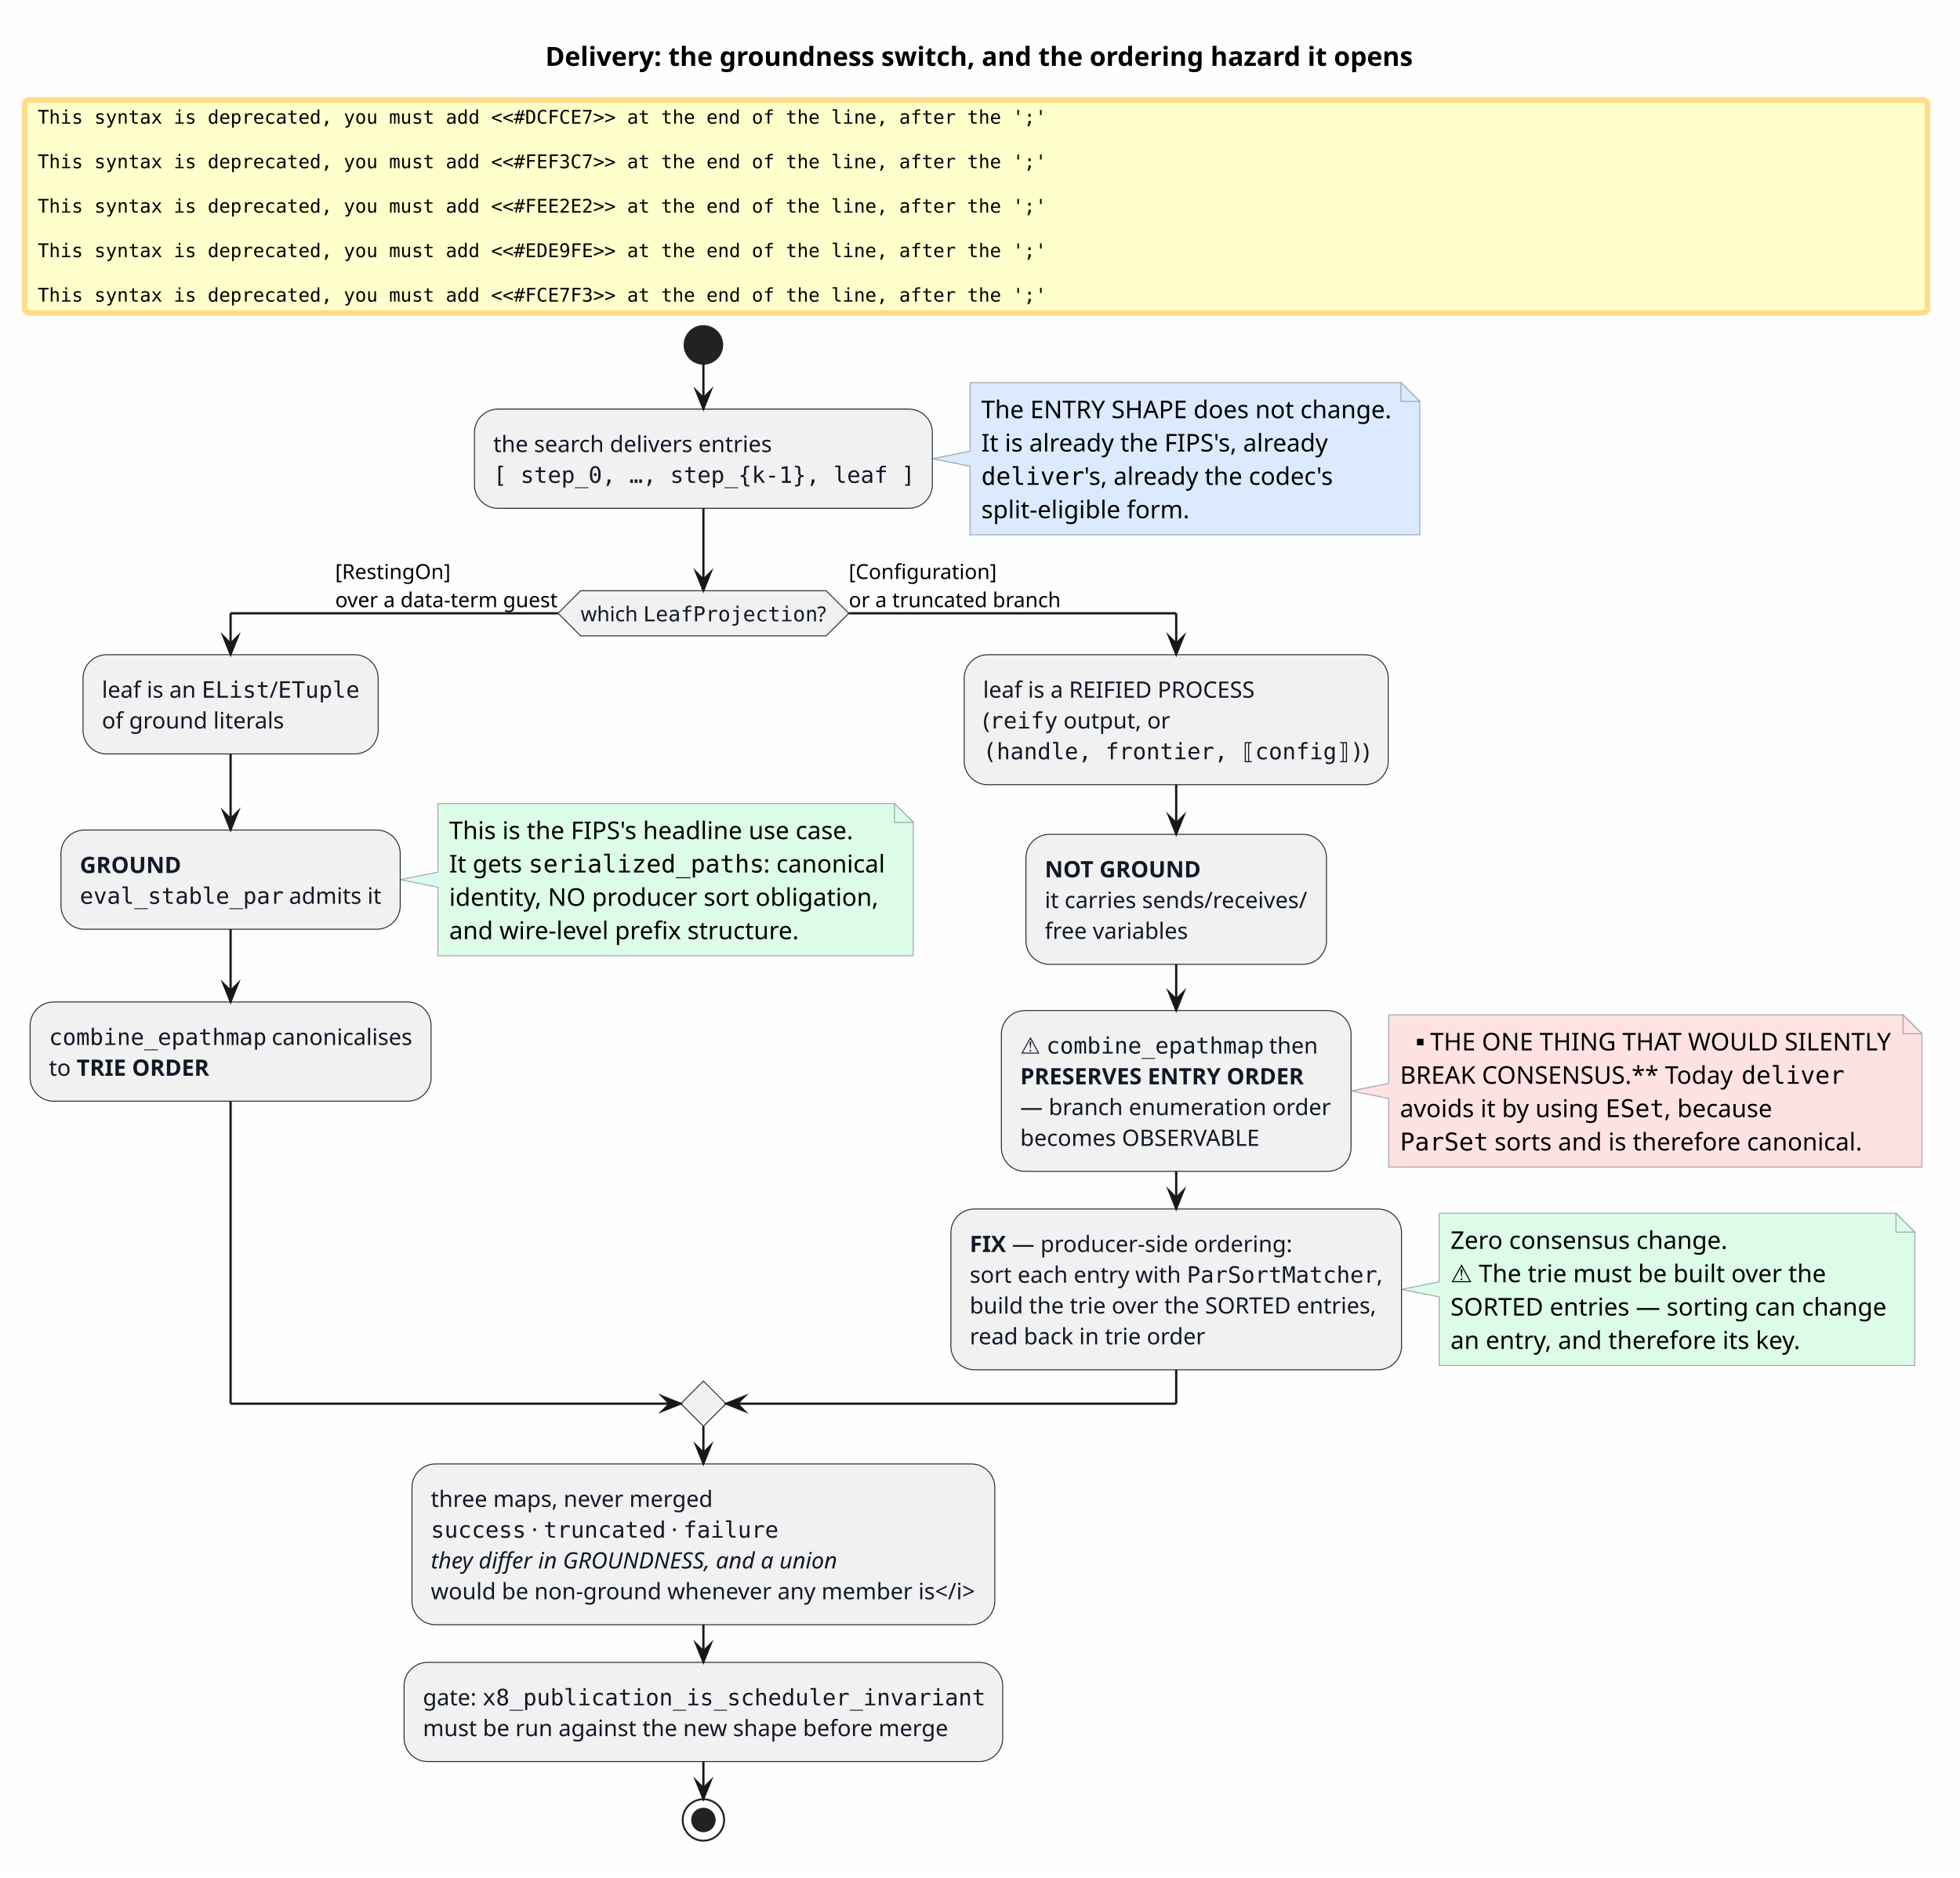
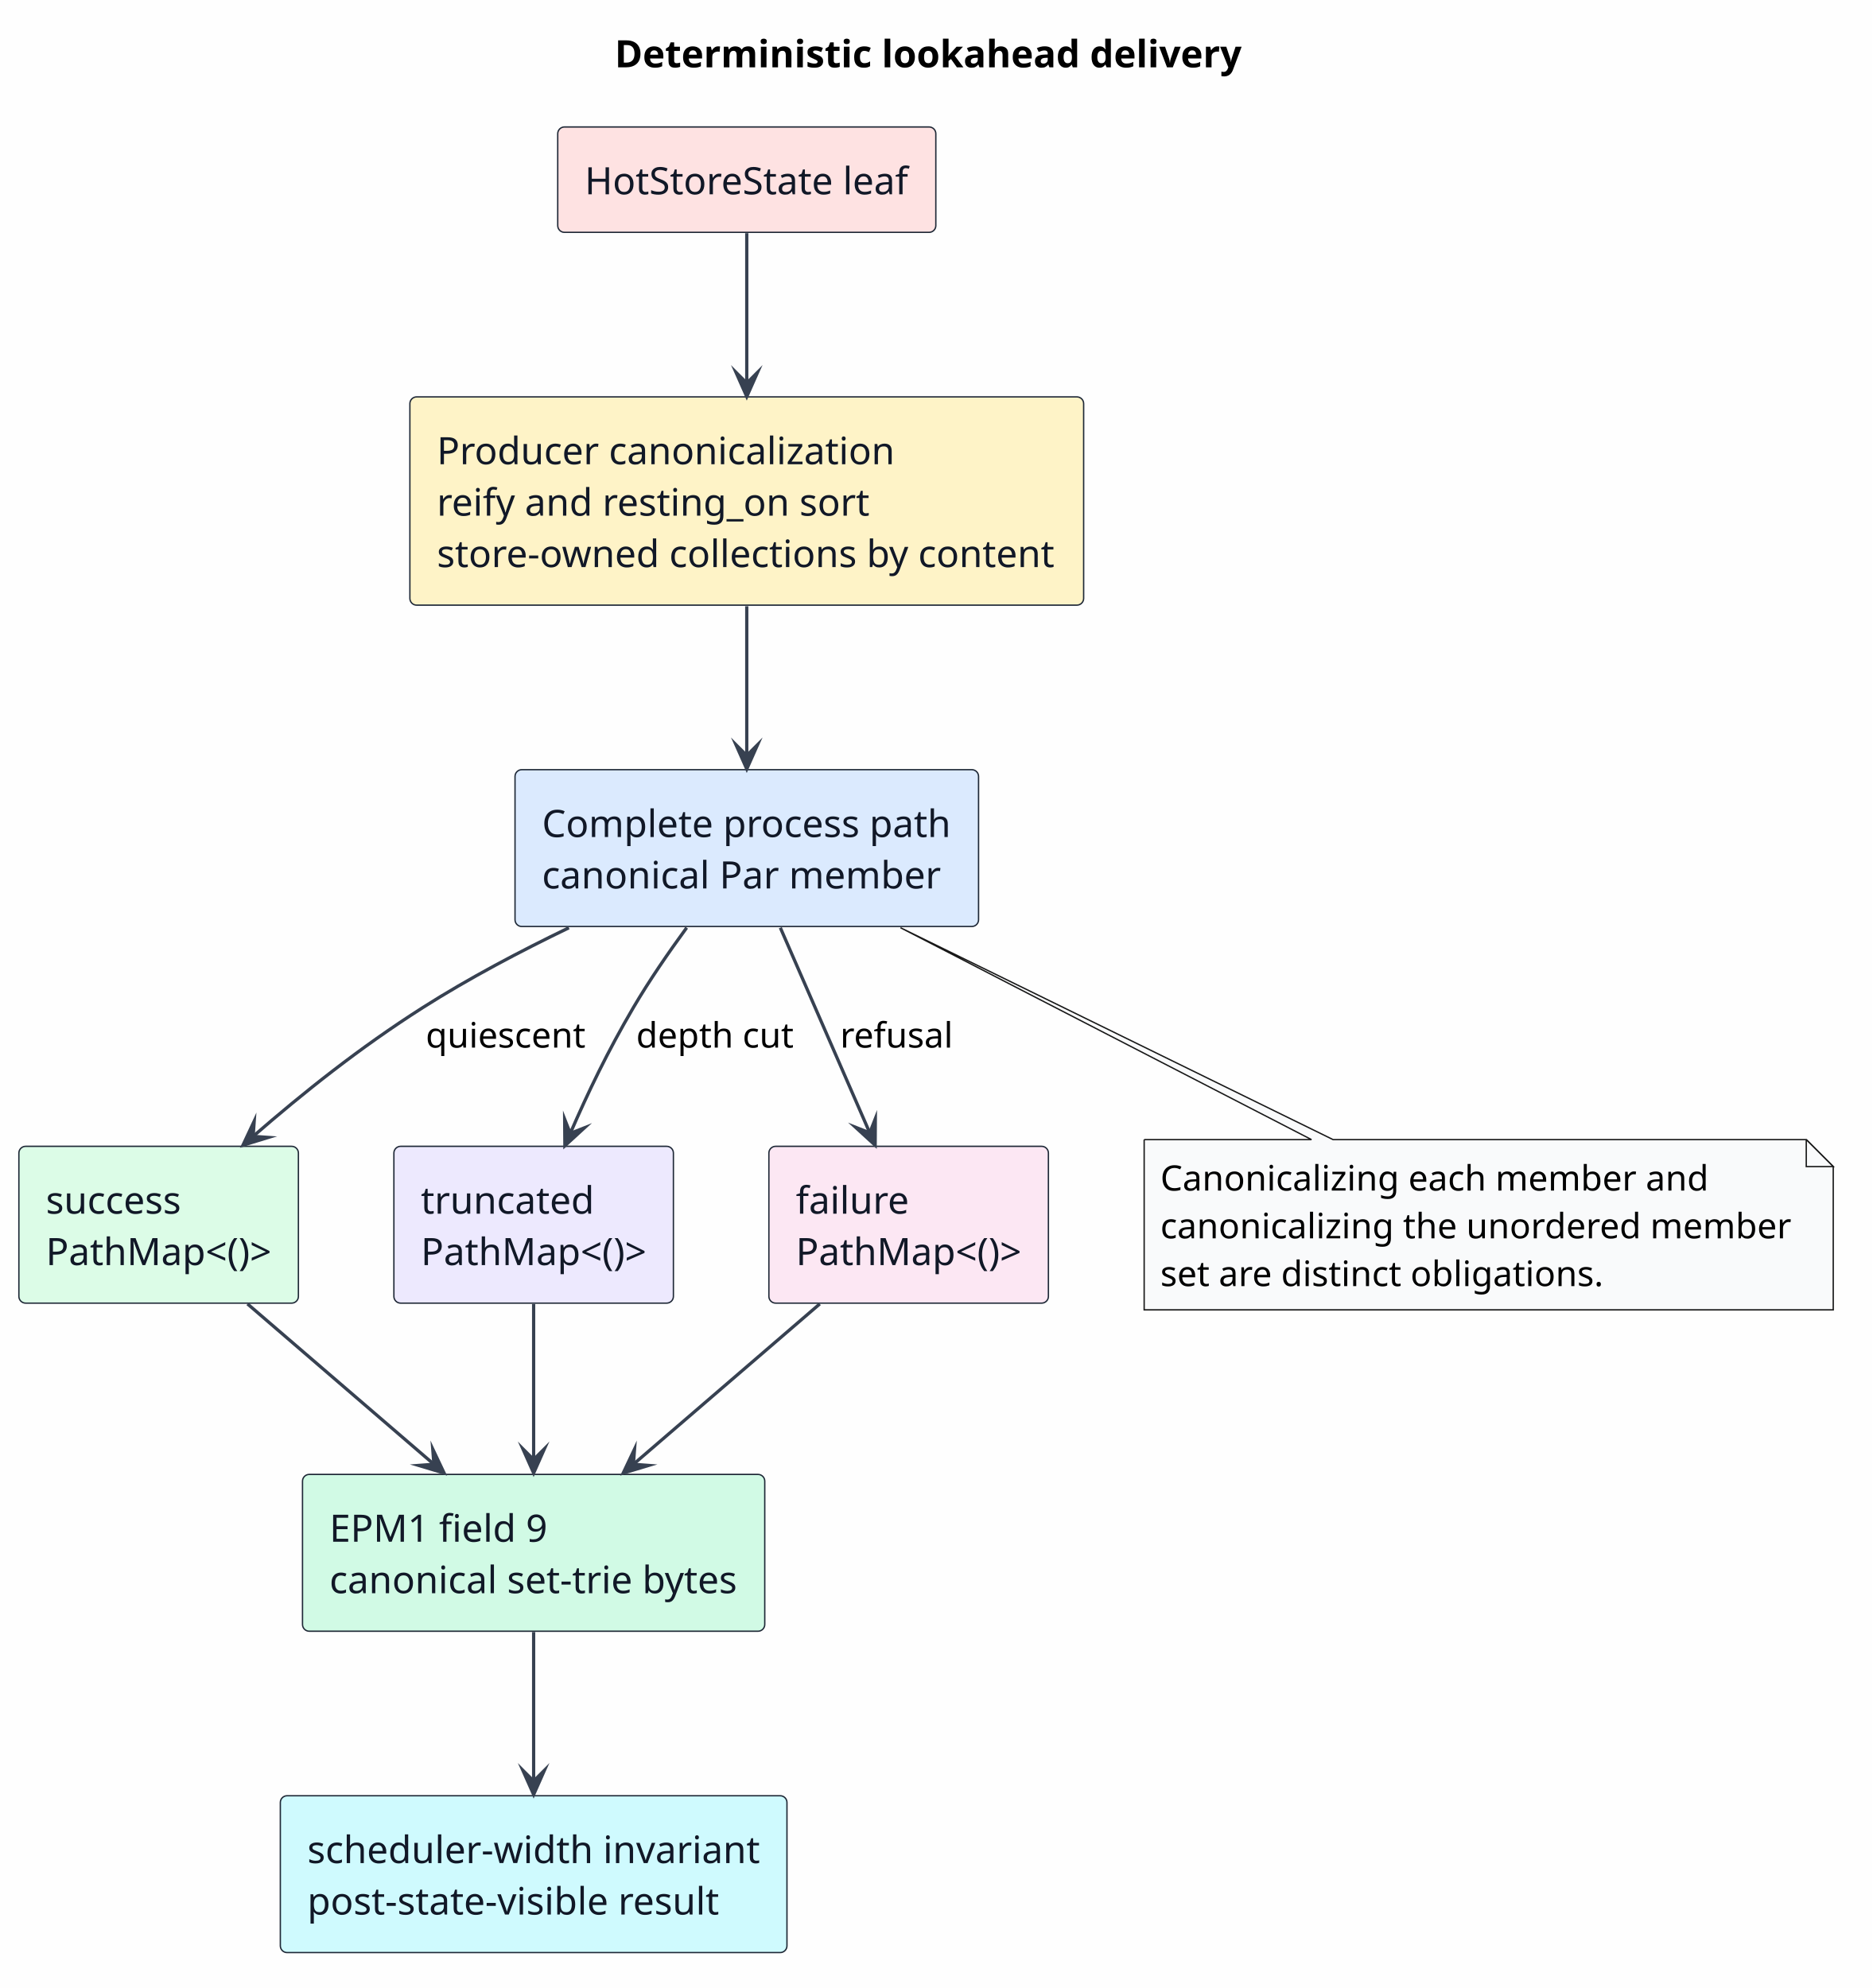
- <svg xmlns="http://www.w3.org/2000/svg" contentStyleType="text/css" data-diagram-type="ACTIVITY" height="997px" preserveAspectRatio="none" style="width:1041px;height:997px;background:#FEFEFE;" version="1.1" viewBox="0 0 1041 997" width="1041px" zoomAndPan="magnify">
+ <svg xmlns="http://www.w3.org/2000/svg" contentStyleType="text/css" data-diagram-type="DESCRIPTION" height="737px" preserveAspectRatio="none" style="width:694px;height:737px;background:#FEFEFE;" version="1.1" viewBox="0 0 694 737" width="694px" zoomAndPan="magnify">
  <defs />
  <g>
-     <rect fill="#FEFEFE" height="997" style="stroke:none;stroke-width:1;" width="1041" x="0" y="0" />
+     <rect fill="#FEFEFE" height="737" style="stroke:none;stroke-width:1;" width="694" x="0" y="0" />
    <g class="title" data-source-line="1">
-       <text fill="#000000" font-family="sans-serif" font-size="14" font-weight="700" lengthAdjust="spacing" textLength="460.5" x="289.619" y="34.966">Delivery: the groundness switch, and the ordering hazard it opens</text>
+       <text fill="#000000" font-family="sans-serif" font-size="14" font-weight="700" lengthAdjust="spacing" textLength="231.811" x="227.852" y="24.966">Deterministic lookahead delivery</text>
    </g>
-     <rect fill="#FFFFCC" height="113.1" rx="2.5" ry="2.5" style="stroke:#FFDD88;stroke-width:3;" width="1010.739" x="13" y="53.068" />
-     <text fill="#000000" font-family="monospace" font-size="10" lengthAdjust="spacing" textLength="534" x="20" y="65.688">This syntax is deprecated, you must add &lt;&lt;#DCFCE7&gt;&gt; at the end of the line, after the ';'</text>
-     <text fill="#000000" font-family="monospace" font-size="10" lengthAdjust="spacing" textLength="534" x="20" y="89.308">This syntax is deprecated, you must add &lt;&lt;#FEF3C7&gt;&gt; at the end of the line, after the ';'</text>
-     <text fill="#000000" font-family="monospace" font-size="10" lengthAdjust="spacing" textLength="534" x="20" y="112.928">This syntax is deprecated, you must add &lt;&lt;#FEE2E2&gt;&gt; at the end of the line, after the ';'</text>
-     <text fill="#000000" font-family="monospace" font-size="10" lengthAdjust="spacing" textLength="534" x="20" y="136.548">This syntax is deprecated, you must add &lt;&lt;#EDE9FE&gt;&gt; at the end of the line, after the ';'</text>
-     <text fill="#000000" font-family="monospace" font-size="10" lengthAdjust="spacing" textLength="534" x="20" y="160.168">This syntax is deprecated, you must add &lt;&lt;#FCE7F3&gt;&gt; at the end of the line, after the ';'</text>
-     <ellipse cx="373.592" cy="183.168" fill="#222222" rx="10" ry="10" style="stroke:#222222;stroke-width:1;" />
-     <path d="M515.193,203.168 L515.193,239.58 L495.193,243.58 L515.193,247.58 L515.193,283.992 A0,0 0 0 0 515.193,283.992 L754.061,283.992 A0,0 0 0 0 754.061,283.992 L754.061,213.168 L744.061,203.168 L515.193,203.168 A0,0 0 0 0 515.193,203.168" fill="#DBEAFE" style="stroke:#9CA3AF;stroke-width:0.5;" />
-     <path d="M744.061,203.168 L744.061,213.168 L754.061,213.168 L744.061,203.168" fill="#DBEAFE" style="stroke:#9CA3AF;stroke-width:0.5;" />
-     <text fill="#000000" font-family="sans-serif" font-size="13" lengthAdjust="spacing" textLength="217.867" x="521.193" y="222.065">The ENTRY SHAPE does not change.</text>
-     <text fill="#000000" font-family="sans-serif" font-size="13" lengthAdjust="spacing" textLength="184.964" x="521.193" y="239.771">It is already the FIPS's, already</text>
-     <text fill="#000000" font-family="monospace" font-size="13" lengthAdjust="spacing" textLength="54.6" x="521.193" y="257.477">deliver</text>
-     <text fill="#000000" font-family="sans-serif" font-size="13" lengthAdjust="spacing" textLength="132.925" x="575.793" y="257.477">'s, already the codec's</text>
-     <text fill="#000000" font-family="sans-serif" font-size="13" lengthAdjust="spacing" textLength="110.604" x="521.193" y="275.183">split-eligible form.</text>
-     <rect fill="#F1F1F1" height="52.688" rx="12.5" ry="12.5" style="stroke:#1F2937;stroke-width:0.5;" width="243.202" x="251.992" y="217.236" />
-     <text fill="#111827" font-family="sans-serif" font-size="12" lengthAdjust="spacing" textLength="148.249" x="261.992" y="240.064">the search delivers entries</text>
-     <text fill="#111827" font-family="monospace" font-size="12" lengthAdjust="spacing" textLength="223.202" x="261.992" y="256.408">[ step_0, …, step_{k-1}, leaf ]</text>
-     <polygon fill="#F1F1F1" points="308.396,313.679,438.789,313.679,450.789,325.679,438.789,337.679,308.396,337.679,296.396,325.679,308.396,313.679" style="stroke:#1F2937;stroke-width:0.5;stroke-linejoin:miter;stroke-miterlimit:10;" />
-     <text fill="#111827" font-family="sans-serif" font-size="11" lengthAdjust="spacing" textLength="30.36" x="308.396" y="329.947">which</text>
-     <text fill="#111827" font-family="monospace" font-size="11" lengthAdjust="spacing" textLength="92.399" x="341.616" y="329.947">LeafProjection</text>
-     <text fill="#111827" font-family="sans-serif" font-size="11" lengthAdjust="spacing" textLength="4.774" x="434.015" y="329.947">?</text>
-     <text fill="#000000" font-family="sans-serif" font-size="11" lengthAdjust="spacing" textLength="61.314" x="178.026" y="307.474">[RestingOn]</text>
-     <text fill="#000000" font-family="sans-serif" font-size="11" lengthAdjust="spacing" textLength="118.37" x="178.026" y="322.456">over a data-term guest</text>
-     <text fill="#000000" font-family="sans-serif" font-size="11" lengthAdjust="spacing" textLength="78.803" x="450.789" y="307.474">[Configuration]</text>
-     <text fill="#000000" font-family="sans-serif" font-size="11" lengthAdjust="spacing" textLength="112.804" x="450.789" y="322.456">or a truncated branch</text>
-     <rect fill="#F1F1F1" height="52.688" rx="12.5" ry="12.5" style="stroke:#1F2937;stroke-width:0.5;" width="156.741" x="44.104" y="347.679" />
-     <text fill="#111827" font-family="sans-serif" font-size="12" lengthAdjust="spacing" textLength="49.956" x="54.104" y="370.507">leaf is an</text>
-     <text fill="#111827" font-family="monospace" font-size="12" lengthAdjust="spacing" textLength="36" x="107.181" y="370.507">EList</text>
-     <text fill="#111827" font-family="sans-serif" font-size="12" lengthAdjust="spacing" textLength="4.464" x="143.181" y="370.507">/</text>
-     <text fill="#111827" font-family="monospace" font-size="12" lengthAdjust="spacing" textLength="43.2" x="147.645" y="370.507">ETuple</text>
-     <text fill="#111827" font-family="sans-serif" font-size="12" lengthAdjust="spacing" textLength="97.261" x="54.104" y="386.851">of ground literals</text>
-     <path d="M232.563,426.711 L232.563,463.123 L212.563,467.123 L232.563,471.123 L232.563,507.535 A0,0 0 0 0 232.563,507.535 L485.041,507.535 A0,0 0 0 0 485.041,507.535 L485.041,436.711 L475.041,426.711 L232.563,426.711 A0,0 0 0 0 232.563,426.711" fill="#DCFCE7" style="stroke:#9CA3AF;stroke-width:0.5;" />
-     <path d="M475.041,426.711 L475.041,436.711 L485.041,436.711 L475.041,426.711" fill="#DCFCE7" style="stroke:#9CA3AF;stroke-width:0.5;" />
-     <text fill="#000000" font-family="sans-serif" font-size="13" lengthAdjust="spacing" textLength="214.968" x="238.563" y="445.608">This is the FIPS's headline use case.</text>
-     <text fill="#000000" font-family="sans-serif" font-size="13" lengthAdjust="spacing" textLength="38.727" x="238.563" y="463.314">It gets</text>
-     <text fill="#000000" font-family="monospace" font-size="13" lengthAdjust="spacing" textLength="124.8" x="280.67" y="463.314">serialized_paths</text>
-     <text fill="#000000" font-family="sans-serif" font-size="13" lengthAdjust="spacing" textLength="64.571" x="405.471" y="463.314">: canonical</text>
-     <text fill="#000000" font-family="sans-serif" font-size="13" lengthAdjust="spacing" textLength="228.761" x="238.563" y="481.02">identity, NO producer sort obligation,</text>
-     <text fill="#000000" font-family="sans-serif" font-size="13" lengthAdjust="spacing" textLength="186.771" x="238.563" y="498.726">and wire-level prefix structure.</text>
-     <rect fill="#F1F1F1" height="52.688" rx="12.5" ry="12.5" style="stroke:#1F2937;stroke-width:0.5;" width="180.177" x="32.386" y="440.779" />
-     <text fill="#111827" font-family="sans-serif" font-size="12" font-weight="700" lengthAdjust="spacing" textLength="53.664" x="42.386" y="463.607">GROUND</text>
-     <text fill="#111827" font-family="monospace" font-size="12" lengthAdjust="spacing" textLength="108.001" x="42.386" y="479.951">eval_stable_par</text>
-     <text fill="#111827" font-family="sans-serif" font-size="12" lengthAdjust="spacing" textLength="49.056" x="153.507" y="479.951">admits it</text>
-     <rect fill="#F1F1F1" height="52.688" rx="12.5" ry="12.5" style="stroke:#1F2937;stroke-width:0.5;" width="212.95" x="16" y="532.087" />
-     <text fill="#111827" font-family="monospace" font-size="12" lengthAdjust="spacing" textLength="115.201" x="26" y="554.916">combine_epathmap</text>
-     <text fill="#111827" font-family="sans-serif" font-size="12" lengthAdjust="spacing" textLength="74.629" x="144.321" y="554.916">canonicalises</text>
-     <text fill="#111827" font-family="sans-serif" font-size="12" lengthAdjust="spacing" textLength="11.592" x="26" y="571.26">to</text>
-     <text fill="#111827" font-family="sans-serif" font-size="12" font-weight="700" lengthAdjust="spacing" textLength="70.044" x="40.712" y="571.26">TRIE ORDER</text>
-     <rect fill="#F1F1F1" height="69.032" rx="12.5" ry="12.5" style="stroke:#1F2937;stroke-width:0.5;" width="225.202" x="512.11" y="347.679" />
-     <text fill="#111827" font-family="sans-serif" font-size="12" lengthAdjust="spacing" textLength="144.241" x="522.11" y="370.507">leaf is a REIFIED PROCESS</text>
-     <text fill="#111827" font-family="sans-serif" font-size="12" lengthAdjust="spacing" textLength="3.6" x="522.11" y="386.851">(</text>
-     <text fill="#111827" font-family="monospace" font-size="12" lengthAdjust="spacing" textLength="36" x="525.71" y="386.851">reify</text>
-     <text fill="#111827" font-family="sans-serif" font-size="12" lengthAdjust="spacing" textLength="56.688" x="564.83" y="386.851">output, or</text>
-     <text fill="#111827" font-family="monospace" font-size="12" lengthAdjust="spacing" textLength="201.602" x="522.11" y="403.195">(handle, frontier, ⟦config⟧)</text>
-     <text fill="#111827" font-family="sans-serif" font-size="12" lengthAdjust="spacing" textLength="3.6" x="723.711" y="403.195">)</text>
-     <rect fill="#F1F1F1" height="69.032" rx="12.5" ry="12.5" style="stroke:#1F2937;stroke-width:0.5;" width="159.633" x="544.894" y="443.055" />
-     <text fill="#111827" font-family="sans-serif" font-size="12" font-weight="700" lengthAdjust="spacing" textLength="82.957" x="554.894" y="465.883">NOT GROUND</text>
-     <text fill="#111827" font-family="sans-serif" font-size="12" lengthAdjust="spacing" textLength="139.633" x="554.894" y="482.227">it carries sends/receives/</text>
-     <text fill="#111827" font-family="sans-serif" font-size="12" lengthAdjust="spacing" textLength="76.345" x="554.894" y="498.571">free variables</text>
-     <path d="M737.571,538.916 L737.571,575.328 L717.571,579.328 L737.571,583.328 L737.571,619.74 A0,0 0 0 0 737.571,619.74 L1020.739,619.74 A0,0 0 0 0 1020.739,619.74 L1020.739,548.916 L1010.739,538.916 L737.571,538.916 A0,0 0 0 0 737.571,538.916" fill="#FEE2E2" style="stroke:#9CA3AF;stroke-width:0.5;" />
-     <path d="M1010.739,538.916 L1010.739,548.916 L1020.739,548.916 L1010.739,538.916" fill="#FEE2E2" style="stroke:#9CA3AF;stroke-width:0.5;" />
-     <rect fill="#000000" height="3.5" width="3.5" x="752.571" y="551.622" />
-     <text fill="#000000" font-family="sans-serif" font-size="13" lengthAdjust="spacing" textLength="246.168" x="759.571" y="557.813">THE ONE THING THAT WOULD SILENTLY</text>
-     <text fill="#000000" font-family="sans-serif" font-size="13" lengthAdjust="spacing" textLength="177.97" x="743.571" y="575.519">BREAK CONSENSUS.** Today</text>
-     <text fill="#000000" font-family="monospace" font-size="13" lengthAdjust="spacing" textLength="54.6" x="924.921" y="575.519">deliver</text>
-     <text fill="#000000" font-family="sans-serif" font-size="13" lengthAdjust="spacing" textLength="105.794" x="743.571" y="593.225">avoids it by using</text>
-     <text fill="#000000" font-family="monospace" font-size="13" lengthAdjust="spacing" textLength="31.2" x="852.745" y="593.225">ESet</text>
-     <text fill="#000000" font-family="sans-serif" font-size="13" lengthAdjust="spacing" textLength="57.317" x="883.945" y="593.225">, because</text>
-     <text fill="#000000" font-family="monospace" font-size="13" lengthAdjust="spacing" textLength="46.8" x="743.571" y="610.931">ParSet</text>
-     <text fill="#000000" font-family="sans-serif" font-size="13" lengthAdjust="spacing" textLength="195.793" x="793.751" y="610.931">sorts and is therefore canonical.</text>
-     <rect fill="#F1F1F1" height="85.376" rx="12.5" ry="12.5" style="stroke:#1F2937;stroke-width:0.5;" width="185.721" x="531.85" y="536.64" />
-     <text fill="#111827" font-family="sans-serif" font-size="12" lengthAdjust="spacing" textLength="10.758" x="541.85" y="559.468">⚠</text>
-     <text fill="#111827" font-family="monospace" font-size="12" lengthAdjust="spacing" textLength="115.201" x="555.728" y="559.468">combine_epathmap</text>
-     <text fill="#111827" font-family="sans-serif" font-size="12" lengthAdjust="spacing" textLength="25.932" x="674.048" y="559.468">then</text>
-     <text fill="#111827" font-family="sans-serif" font-size="12" font-weight="700" lengthAdjust="spacing" textLength="150.145" x="541.85" y="575.812">PRESERVES ENTRY ORDER</text>
-     <text fill="#111827" font-family="sans-serif" font-size="12" lengthAdjust="spacing" textLength="165.721" x="541.85" y="592.156">— branch enumeration order</text>
-     <text fill="#111827" font-family="sans-serif" font-size="12" lengthAdjust="spacing" textLength="127.549" x="541.85" y="608.5">becomes OBSERVABLE</text>
-     <path d="M764.379,644.293 L764.379,680.705 L744.379,684.705 L764.379,688.705 L764.379,725.117 A0,0 0 0 0 764.379,725.117 L1016.974,725.117 A0,0 0 0 0 1016.974,725.117 L1016.974,654.293 L1006.974,644.293 L764.379,644.293 A0,0 0 0 0 764.379,644.293" fill="#DCFCE7" style="stroke:#9CA3AF;stroke-width:0.5;" />
-     <path d="M1006.974,644.293 L1006.974,654.293 L1016.974,654.293 L1006.974,644.293" fill="#DCFCE7" style="stroke:#9CA3AF;stroke-width:0.5;" />
-     <text fill="#000000" font-family="sans-serif" font-size="13" lengthAdjust="spacing" textLength="147.394" x="770.379" y="663.189">Zero consensus change.</text>
-     <text fill="#000000" font-family="sans-serif" font-size="13" lengthAdjust="spacing" textLength="199.751" x="770.379" y="680.895">⚠ The trie must be built over the</text>
-     <text fill="#000000" font-family="sans-serif" font-size="13" lengthAdjust="spacing" textLength="231.595" x="770.379" y="698.602">SORTED entries — sorting can change</text>
-     <text fill="#000000" font-family="sans-serif" font-size="13" lengthAdjust="spacing" textLength="187.551" x="770.379" y="716.308">an entry, and therefore its key.</text>
-     <rect fill="#F1F1F1" height="85.376" rx="12.5" ry="12.5" style="stroke:#1F2937;stroke-width:0.5;" width="239.338" x="505.041" y="642.016" />
-     <text fill="#111827" font-family="sans-serif" font-size="12" font-weight="700" lengthAdjust="spacing" textLength="19.296" x="515.042" y="664.844">FIX</text>
-     <text fill="#111827" font-family="sans-serif" font-size="12" lengthAdjust="spacing" textLength="149.401" x="537.458" y="664.844">— producer-side ordering:</text>
-     <text fill="#111827" font-family="sans-serif" font-size="12" lengthAdjust="spacing" textLength="112.201" x="515.042" y="681.188">sort each entry with</text>
-     <text fill="#111827" font-family="monospace" font-size="12" lengthAdjust="spacing" textLength="100.801" x="630.362" y="681.188">ParSortMatcher</text>
-     <text fill="#111827" font-family="sans-serif" font-size="12" lengthAdjust="spacing" textLength="3.216" x="731.163" y="681.188">,</text>
-     <text fill="#111827" font-family="sans-serif" font-size="12" lengthAdjust="spacing" textLength="216.181" x="515.042" y="697.533">build the trie over the SORTED entries,</text>
-     <text fill="#111827" font-family="sans-serif" font-size="12" lengthAdjust="spacing" textLength="125.581" x="515.042" y="713.877">read back in trie order</text>
-     <polygon fill="#F1F1F1" points="373.592,733.393,385.592,745.393,373.592,757.393,361.592,745.393,373.592,733.393" style="stroke:#1F2937;stroke-width:0.5;stroke-linejoin:miter;stroke-miterlimit:10;" />
-     <rect fill="#F1F1F1" height="85.376" rx="12.5" ry="12.5" style="stroke:#1F2937;stroke-width:0.5;" width="309.55" x="218.817" y="777.393" />
-     <text fill="#111827" font-family="sans-serif" font-size="12" lengthAdjust="spacing" textLength="150.373" x="228.817" y="800.221">three maps, never merged</text>
-     <text fill="#111827" font-family="monospace" font-size="12" lengthAdjust="spacing" textLength="50.4" x="228.817" y="816.565">success</text>
-     <text fill="#111827" font-family="sans-serif" font-size="12" lengthAdjust="spacing" textLength="3.216" x="282.338" y="816.565">·</text>
-     <text fill="#111827" font-family="monospace" font-size="12" lengthAdjust="spacing" textLength="64.8" x="288.674" y="816.565">truncated</text>
-     <text fill="#111827" font-family="sans-serif" font-size="12" lengthAdjust="spacing" textLength="3.216" x="356.595" y="816.565">·</text>
-     <text fill="#111827" font-family="monospace" font-size="12" lengthAdjust="spacing" textLength="50.4" x="362.931" y="816.565">failure</text>
-     <text fill="#111827" font-family="sans-serif" font-size="12" font-style="italic" lengthAdjust="spacing" textLength="216.073" x="228.817" y="832.909">they differ in GROUNDNESS, and a union</text>
-     <text fill="#111827" font-family="sans-serif" font-size="12" lengthAdjust="spacing" textLength="289.55" x="228.817" y="849.253">would be non-ground whenever any member is&lt;/i&gt;</text>
-     <rect fill="#F1F1F1" height="52.688" rx="12.5" ry="12.5" style="stroke:#1F2937;stroke-width:0.5;" width="317.95" x="214.617" y="882.769" />
-     <text fill="#111827" font-family="sans-serif" font-size="12" lengthAdjust="spacing" textLength="28.428" x="224.617" y="905.597">gate:</text>
-     <text fill="#111827" font-family="monospace" font-size="12" lengthAdjust="spacing" textLength="266.402" x="256.166" y="905.597">x8_publication_is_scheduler_invariant</text>
-     <text fill="#111827" font-family="sans-serif" font-size="12" lengthAdjust="spacing" textLength="279.578" x="224.617" y="921.941">must be run against the new shape before merge</text>
-     <ellipse cx="373.592" cy="966.457" fill="none" rx="11" ry="11" style="stroke:#222222;stroke-width:1;" />
-     <ellipse cx="373.592" cy="966.457" fill="#222222" rx="6" ry="6" style="stroke:#222222;stroke-width:1;" />
-     <line style="stroke:#181818;stroke-width:1.2;" x1="373.592" x2="373.592" y1="193.168" y2="217.236" />
-     <polygon fill="#181818" points="369.592,207.236,373.592,217.236,377.592,207.236,373.592,211.236" style="stroke:#181818;stroke-width:1;stroke-linejoin:miter;stroke-miterlimit:10;" />
-     <line style="stroke:#181818;stroke-width:1.2;" x1="122.475" x2="122.475" y1="400.367" y2="440.779" />
-     <polygon fill="#181818" points="118.475,430.779,122.475,440.779,126.475,430.779,122.475,434.779" style="stroke:#181818;stroke-width:1;stroke-linejoin:miter;stroke-miterlimit:10;" />
-     <line style="stroke:#181818;stroke-width:1.2;" x1="122.475" x2="122.475" y1="493.467" y2="532.087" />
-     <polygon fill="#181818" points="118.475,522.087,122.475,532.087,126.475,522.087,122.475,526.087" style="stroke:#181818;stroke-width:1;stroke-linejoin:miter;stroke-miterlimit:10;" />
-     <line style="stroke:#181818;stroke-width:1.2;" x1="624.71" x2="624.71" y1="416.711" y2="443.055" />
-     <polygon fill="#181818" points="620.71,433.055,624.71,443.055,628.71,433.055,624.71,437.055" style="stroke:#181818;stroke-width:1;stroke-linejoin:miter;stroke-miterlimit:10;" />
-     <line style="stroke:#181818;stroke-width:1.2;" x1="624.71" x2="624.71" y1="512.087" y2="536.64" />
-     <polygon fill="#181818" points="620.71,526.64,624.71,536.64,628.71,526.64,624.71,530.64" style="stroke:#181818;stroke-width:1;stroke-linejoin:miter;stroke-miterlimit:10;" />
-     <line style="stroke:#181818;stroke-width:1.2;" x1="624.71" x2="624.71" y1="622.016" y2="642.016" />
-     <polygon fill="#181818" points="620.71,632.016,624.71,642.016,628.71,632.016,624.71,636.016" style="stroke:#181818;stroke-width:1;stroke-linejoin:miter;stroke-miterlimit:10;" />
-     <line style="stroke:#181818;stroke-width:1.2;" x1="296.396" x2="122.475" y1="325.679" y2="325.679" />
-     <line style="stroke:#181818;stroke-width:1.2;" x1="122.475" x2="122.475" y1="325.679" y2="347.679" />
-     <polygon fill="#181818" points="118.475,337.679,122.475,347.679,126.475,337.679,122.475,341.679" style="stroke:#181818;stroke-width:1;stroke-linejoin:miter;stroke-miterlimit:10;" />
-     <line style="stroke:#181818;stroke-width:1.2;" x1="450.789" x2="624.71" y1="325.679" y2="325.679" />
-     <line style="stroke:#181818;stroke-width:1.2;" x1="624.71" x2="624.71" y1="325.679" y2="347.679" />
-     <polygon fill="#181818" points="620.71,337.679,624.71,347.679,628.71,337.679,624.71,341.679" style="stroke:#181818;stroke-width:1;stroke-linejoin:miter;stroke-miterlimit:10;" />
-     <line style="stroke:#181818;stroke-width:1.2;" x1="122.475" x2="122.475" y1="584.776" y2="745.393" />
-     <line style="stroke:#181818;stroke-width:1.2;" x1="122.475" x2="361.592" y1="745.393" y2="745.393" />
-     <polygon fill="#181818" points="351.592,741.393,361.592,745.393,351.592,749.393,355.592,745.393" style="stroke:#181818;stroke-width:1;stroke-linejoin:miter;stroke-miterlimit:10;" />
-     <line style="stroke:#181818;stroke-width:1.2;" x1="624.71" x2="624.71" y1="727.393" y2="745.393" />
-     <line style="stroke:#181818;stroke-width:1.2;" x1="624.71" x2="385.592" y1="745.393" y2="745.393" />
-     <polygon fill="#181818" points="395.592,741.393,385.592,745.393,395.592,749.393,391.592,745.393" style="stroke:#181818;stroke-width:1;stroke-linejoin:miter;stroke-miterlimit:10;" />
-     <line style="stroke:#181818;stroke-width:1.2;" x1="373.592" x2="373.592" y1="269.924" y2="313.679" />
-     <polygon fill="#181818" points="369.592,303.679,373.592,313.679,377.592,303.679,373.592,307.679" style="stroke:#181818;stroke-width:1;stroke-linejoin:miter;stroke-miterlimit:10;" />
-     <line style="stroke:#181818;stroke-width:1.2;" x1="373.592" x2="373.592" y1="757.393" y2="777.393" />
-     <polygon fill="#181818" points="369.592,767.393,373.592,777.393,377.592,767.393,373.592,771.393" style="stroke:#181818;stroke-width:1;stroke-linejoin:miter;stroke-miterlimit:10;" />
-     <line style="stroke:#181818;stroke-width:1.2;" x1="373.592" x2="373.592" y1="862.769" y2="882.769" />
-     <polygon fill="#181818" points="369.592,872.769,373.592,882.769,377.592,872.769,373.592,876.769" style="stroke:#181818;stroke-width:1;stroke-linejoin:miter;stroke-miterlimit:10;" />
-     <line style="stroke:#181818;stroke-width:1.2;" x1="373.592" x2="373.592" y1="935.457" y2="955.457" />
-     <polygon fill="#181818" points="369.592,945.457,373.592,955.457,377.592,945.457,373.592,949.457" style="stroke:#181818;stroke-width:1;stroke-linejoin:miter;stroke-miterlimit:10;" />
+     <g class="entity" data-qualified-name="Store" data-source-line="12" id="ent0001">
+       <rect fill="#FEE2E2" height="39.068" rx="2.5" ry="2.5" style="stroke:#1F2937;stroke-width:0.5;" width="140.148" x="206.73" y="47.068" />
+       <text fill="#111827" font-family="sans-serif" font-size="14" lengthAdjust="spacing" textLength="120.148" x="216.73" y="72.034">HotStoreState leaf</text>
+     </g>
+     <g class="entity" data-qualified-name="Canon" data-source-line="13" id="ent0002">
+       <rect fill="#FEF3C7" height="77.204" rx="2.5" ry="2.5" style="stroke:#1F2937;stroke-width:0.5;" width="249.739" x="151.93" y="147.138" />
+       <text fill="#111827" font-family="sans-serif" font-size="14" lengthAdjust="spacing" textLength="170.001" x="161.93" y="172.104">Producer canonicalization</text>
+       <text fill="#111827" font-family="sans-serif" font-size="14" lengthAdjust="spacing" textLength="160.943" x="161.93" y="191.172">reify and resting_on sort</text>
+       <text fill="#111827" font-family="sans-serif" font-size="14" lengthAdjust="spacing" textLength="229.739" x="161.93" y="210.24">store-owned collections by content</text>
+     </g>
+     <g class="entity" data-qualified-name="Member" data-source-line="14" id="ent0003">
+       <rect fill="#DBEAFE" height="58.136" rx="2.5" ry="2.5" style="stroke:#1F2937;stroke-width:0.5;" width="171.815" x="190.9" y="285.338" />
+       <text fill="#111827" font-family="sans-serif" font-size="14" lengthAdjust="spacing" textLength="151.815" x="200.9" y="310.304">Complete process path</text>
+       <text fill="#111827" font-family="sans-serif" font-size="14" lengthAdjust="spacing" textLength="147.895" x="200.9" y="329.372">canonical Par member</text>
+     </g>
+     <g class="entity" data-qualified-name="Success" data-source-line="16" id="ent0004">
+       <rect fill="#DCFCE7" height="58.136" rx="2.5" ry="2.5" style="stroke:#1F2937;stroke-width:0.5;" width="103.608" x="7" y="424.968" />
+       <text fill="#111827" font-family="sans-serif" font-size="14" lengthAdjust="spacing" textLength="50.106" x="17" y="449.934">success</text>
+       <text fill="#111827" font-family="sans-serif" font-size="14" lengthAdjust="spacing" textLength="83.608" x="17" y="469.002">PathMap&lt;()&gt;</text>
+     </g>
+     <g class="entity" data-qualified-name="Truncated" data-source-line="17" id="ent0005">
+       <rect fill="#EDE9FE" height="58.136" rx="2.5" ry="2.5" style="stroke:#1F2937;stroke-width:0.5;" width="103.608" x="146" y="424.968" />
+       <text fill="#111827" font-family="sans-serif" font-size="14" lengthAdjust="spacing" textLength="64.274" x="156" y="449.934">truncated</text>
+       <text fill="#111827" font-family="sans-serif" font-size="14" lengthAdjust="spacing" textLength="83.608" x="156" y="469.002">PathMap&lt;()&gt;</text>
+     </g>
+     <g class="entity" data-qualified-name="Failure" data-source-line="18" id="ent0006">
+       <rect fill="#FCE7F3" height="58.136" rx="2.5" ry="2.5" style="stroke:#1F2937;stroke-width:0.5;" width="103.608" x="285" y="424.968" />
+       <text fill="#111827" font-family="sans-serif" font-size="14" lengthAdjust="spacing" textLength="42.224" x="295" y="449.934">failure</text>
+       <text fill="#111827" font-family="sans-serif" font-size="14" lengthAdjust="spacing" textLength="83.608" x="295" y="469.002">PathMap&lt;()&gt;</text>
+     </g>
+     <g class="entity" data-qualified-name="Epm" data-source-line="20" id="ent0007">
+       <rect fill="#D1FAE5" height="58.136" rx="2.5" ry="2.5" style="stroke:#1F2937;stroke-width:0.5;" width="171.339" x="112.13" y="546.598" />
+       <text fill="#111827" font-family="sans-serif" font-size="14" lengthAdjust="spacing" textLength="80.794" x="122.13" y="571.564">EPM1 field 9</text>
+       <text fill="#111827" font-family="sans-serif" font-size="14" lengthAdjust="spacing" textLength="151.339" x="122.13" y="590.632">canonical set-trie bytes</text>
+     </g>
+     <g class="entity" data-qualified-name="Gate" data-source-line="21" id="ent0008">
+       <rect fill="#CFFAFE" height="58.136" rx="2.5" ry="2.5" style="stroke:#1F2937;stroke-width:0.5;" width="187.789" x="103.91" y="665.728" />
+       <text fill="#111827" font-family="sans-serif" font-size="14" lengthAdjust="spacing" textLength="167.789" x="113.91" y="690.694">scheduler-width invariant</text>
+       <text fill="#111827" font-family="sans-serif" font-size="14" lengthAdjust="spacing" textLength="152.921" x="113.91" y="709.762">post-state-visible result</text>
+     </g>
+     <g class="entity" data-qualified-name="GMN18" data-source-line="34" id="ent0019">
+       <path d="M424.1,422.478 L424.1,485.596 A0,0 0 0 0 424.1,485.596 L679.516,485.596 A0,0 0 0 0 679.516,485.596 L679.516,432.478 L669.516,422.478 L494.12,422.478 L333.78,343.928 L486.12,422.478 L424.1,422.478 A0,0 0 0 0 424.1,422.478" fill="#F9FAFB" style="stroke:#181818;stroke-width:0.5;" />
+       <path d="M669.516,422.478 L669.516,432.478 L679.516,432.478 L669.516,422.478" fill="#F9FAFB" style="stroke:#181818;stroke-width:0.5;" />
+       <text fill="#000000" font-family="sans-serif" font-size="13" lengthAdjust="spacing" textLength="203.229" x="430.1" y="441.375">Canonicalizing each member and</text>
+       <text fill="#000000" font-family="sans-serif" font-size="13" lengthAdjust="spacing" textLength="234.416" x="430.1" y="459.081">canonicalizing the unordered member</text>
+       <text fill="#000000" font-family="sans-serif" font-size="13" lengthAdjust="spacing" textLength="164.489" x="430.1" y="476.787">set are distinct obligations.</text>
+     </g>
+     <g class="link" data-entity-1="ent0001" data-entity-2="ent0002" data-link-type="dependency" data-source-line="23" id="lnk9">
+       <path d="M276.8,86.428 C276.8,102.718 276.8,121.798 276.8,142.038" fill="none" id="Store-to-Canon" style="stroke:#374151;stroke-width:1.2;" />
+       <polygon fill="#374151" points="276.8,147.038,280.8,138.038,276.8,142.038,272.8,138.038,276.8,147.038" style="stroke:#374151;stroke-width:1.2;stroke-linejoin:miter;stroke-miterlimit:10;" />
+     </g>
+     <g class="link" data-entity-1="ent0002" data-entity-2="ent0003" data-link-type="dependency" data-source-line="24" id="lnk10">
+       <path d="M276.8,224.748 C276.8,244.128 276.8,262.308 276.8,280.098" fill="none" id="Canon-to-Member" style="stroke:#374151;stroke-width:1.2;" />
+       <polygon fill="#374151" points="276.8,285.098,280.8,276.098,276.8,280.098,272.8,276.098,276.8,285.098" style="stroke:#374151;stroke-width:1.2;stroke-linejoin:miter;stroke-miterlimit:10;" />
+     </g>
+     <g class="link" data-entity-1="ent0003" data-entity-2="ent0004" data-link-type="dependency" data-source-line="25" id="lnk11">
+       <path d="M210.87,343.948 C192.88,352.628 173.7,362.738 156.8,373.478 C133.13,388.528 112.406,405.14 93.826,421.27" fill="none" id="Member-to-Success" style="stroke:#374151;stroke-width:1.2;" />
+       <polygon fill="#374151" points="90.05,424.548,99.469,421.668,93.826,421.27,94.224,415.627,90.05,424.548" style="stroke:#374151;stroke-width:1.2;stroke-linejoin:miter;stroke-miterlimit:10;" />
+       <text fill="#000000" font-family="sans-serif" font-size="13" lengthAdjust="spacing" textLength="59.241" x="157.8" y="388.375">quiescent</text>
+     </g>
+     <g class="link" data-entity-1="ent0003" data-entity-2="ent0005" data-link-type="dependency" data-source-line="26" id="lnk12">
+       <path d="M254.53,343.918 C247.81,353.108 240.66,363.498 234.8,373.478 C225.17,389.898 218.114,404.673 211.374,420.173" fill="none" id="Member-to-Truncated" style="stroke:#374151;stroke-width:1.2;" />
+       <polygon fill="#374151" points="209.38,424.758,216.637,418.099,211.374,420.173,209.301,414.909,209.38,424.758" style="stroke:#374151;stroke-width:1.2;stroke-linejoin:miter;stroke-miterlimit:10;" />
+       <text fill="#000000" font-family="sans-serif" font-size="13" lengthAdjust="spacing" textLength="58.396" x="235.8" y="388.375">depth cut</text>
+     </g>
+     <g class="link" data-entity-1="ent0003" data-entity-2="ent0006" data-link-type="dependency" data-source-line="27" id="lnk13">
+       <path d="M289.24,343.928 C299.53,367.548 312.091,396.365 322.391,419.975" fill="none" id="Member-to-Failure" style="stroke:#374151;stroke-width:1.2;" />
+       <polygon fill="#374151" points="324.39,424.558,324.457,414.709,322.391,419.975,317.125,417.908,324.39,424.558" style="stroke:#374151;stroke-width:1.2;stroke-linejoin:miter;stroke-miterlimit:10;" />
+       <text fill="#000000" font-family="sans-serif" font-size="13" lengthAdjust="spacing" textLength="42.081" x="311.4" y="388.375">refusal</text>
+     </g>
+     <g class="link" data-entity-1="ent0004" data-entity-2="ent0007" data-link-type="dependency" data-source-line="28" id="lnk14">
+       <path d="M91.74,483.388 C113.74,502.318 138.78,523.866 160.831,542.846" fill="none" id="Success-to-Epm" style="stroke:#374151;stroke-width:1.2;" />
+       <polygon fill="#374151" points="164.62,546.108,160.408,537.205,160.831,542.846,155.189,543.268,164.62,546.108" style="stroke:#374151;stroke-width:1.2;stroke-linejoin:miter;stroke-miterlimit:10;" />
+     </g>
+     <g class="link" data-entity-1="ent0005" data-entity-2="ent0007" data-link-type="dependency" data-source-line="29" id="lnk15">
+       <path d="M197.8,483.388 C197.8,502.318 197.8,522.128 197.8,541.108" fill="none" id="Truncated-to-Epm" style="stroke:#374151;stroke-width:1.2;" />
+       <polygon fill="#374151" points="197.8,546.108,201.8,537.108,197.8,541.108,193.8,537.108,197.8,546.108" style="stroke:#374151;stroke-width:1.2;stroke-linejoin:miter;stroke-miterlimit:10;" />
+     </g>
+     <g class="link" data-entity-1="ent0006" data-entity-2="ent0007" data-link-type="dependency" data-source-line="30" id="lnk16">
+       <path d="M303.86,483.388 C281.87,502.318 256.829,523.866 234.78,542.846" fill="none" id="Failure-to-Epm" style="stroke:#374151;stroke-width:1.2;" />
+       <polygon fill="#374151" points="230.99,546.108,240.421,543.268,234.78,542.846,235.202,537.205,230.99,546.108" style="stroke:#374151;stroke-width:1.2;stroke-linejoin:miter;stroke-miterlimit:10;" />
+     </g>
+     <g class="link" data-entity-1="ent0007" data-entity-2="ent0008" data-link-type="dependency" data-source-line="31" id="lnk17">
+       <path d="M197.8,605.018 C197.8,623.298 197.8,641.988 197.8,660.298" fill="none" id="Epm-to-Gate" style="stroke:#374151;stroke-width:1.2;" />
+       <polygon fill="#374151" points="197.8,665.298,201.8,656.298,197.8,660.298,193.8,656.298,197.8,665.298" style="stroke:#374151;stroke-width:1.2;stroke-linejoin:miter;stroke-miterlimit:10;" />
+     </g>
  </g>
</svg>
